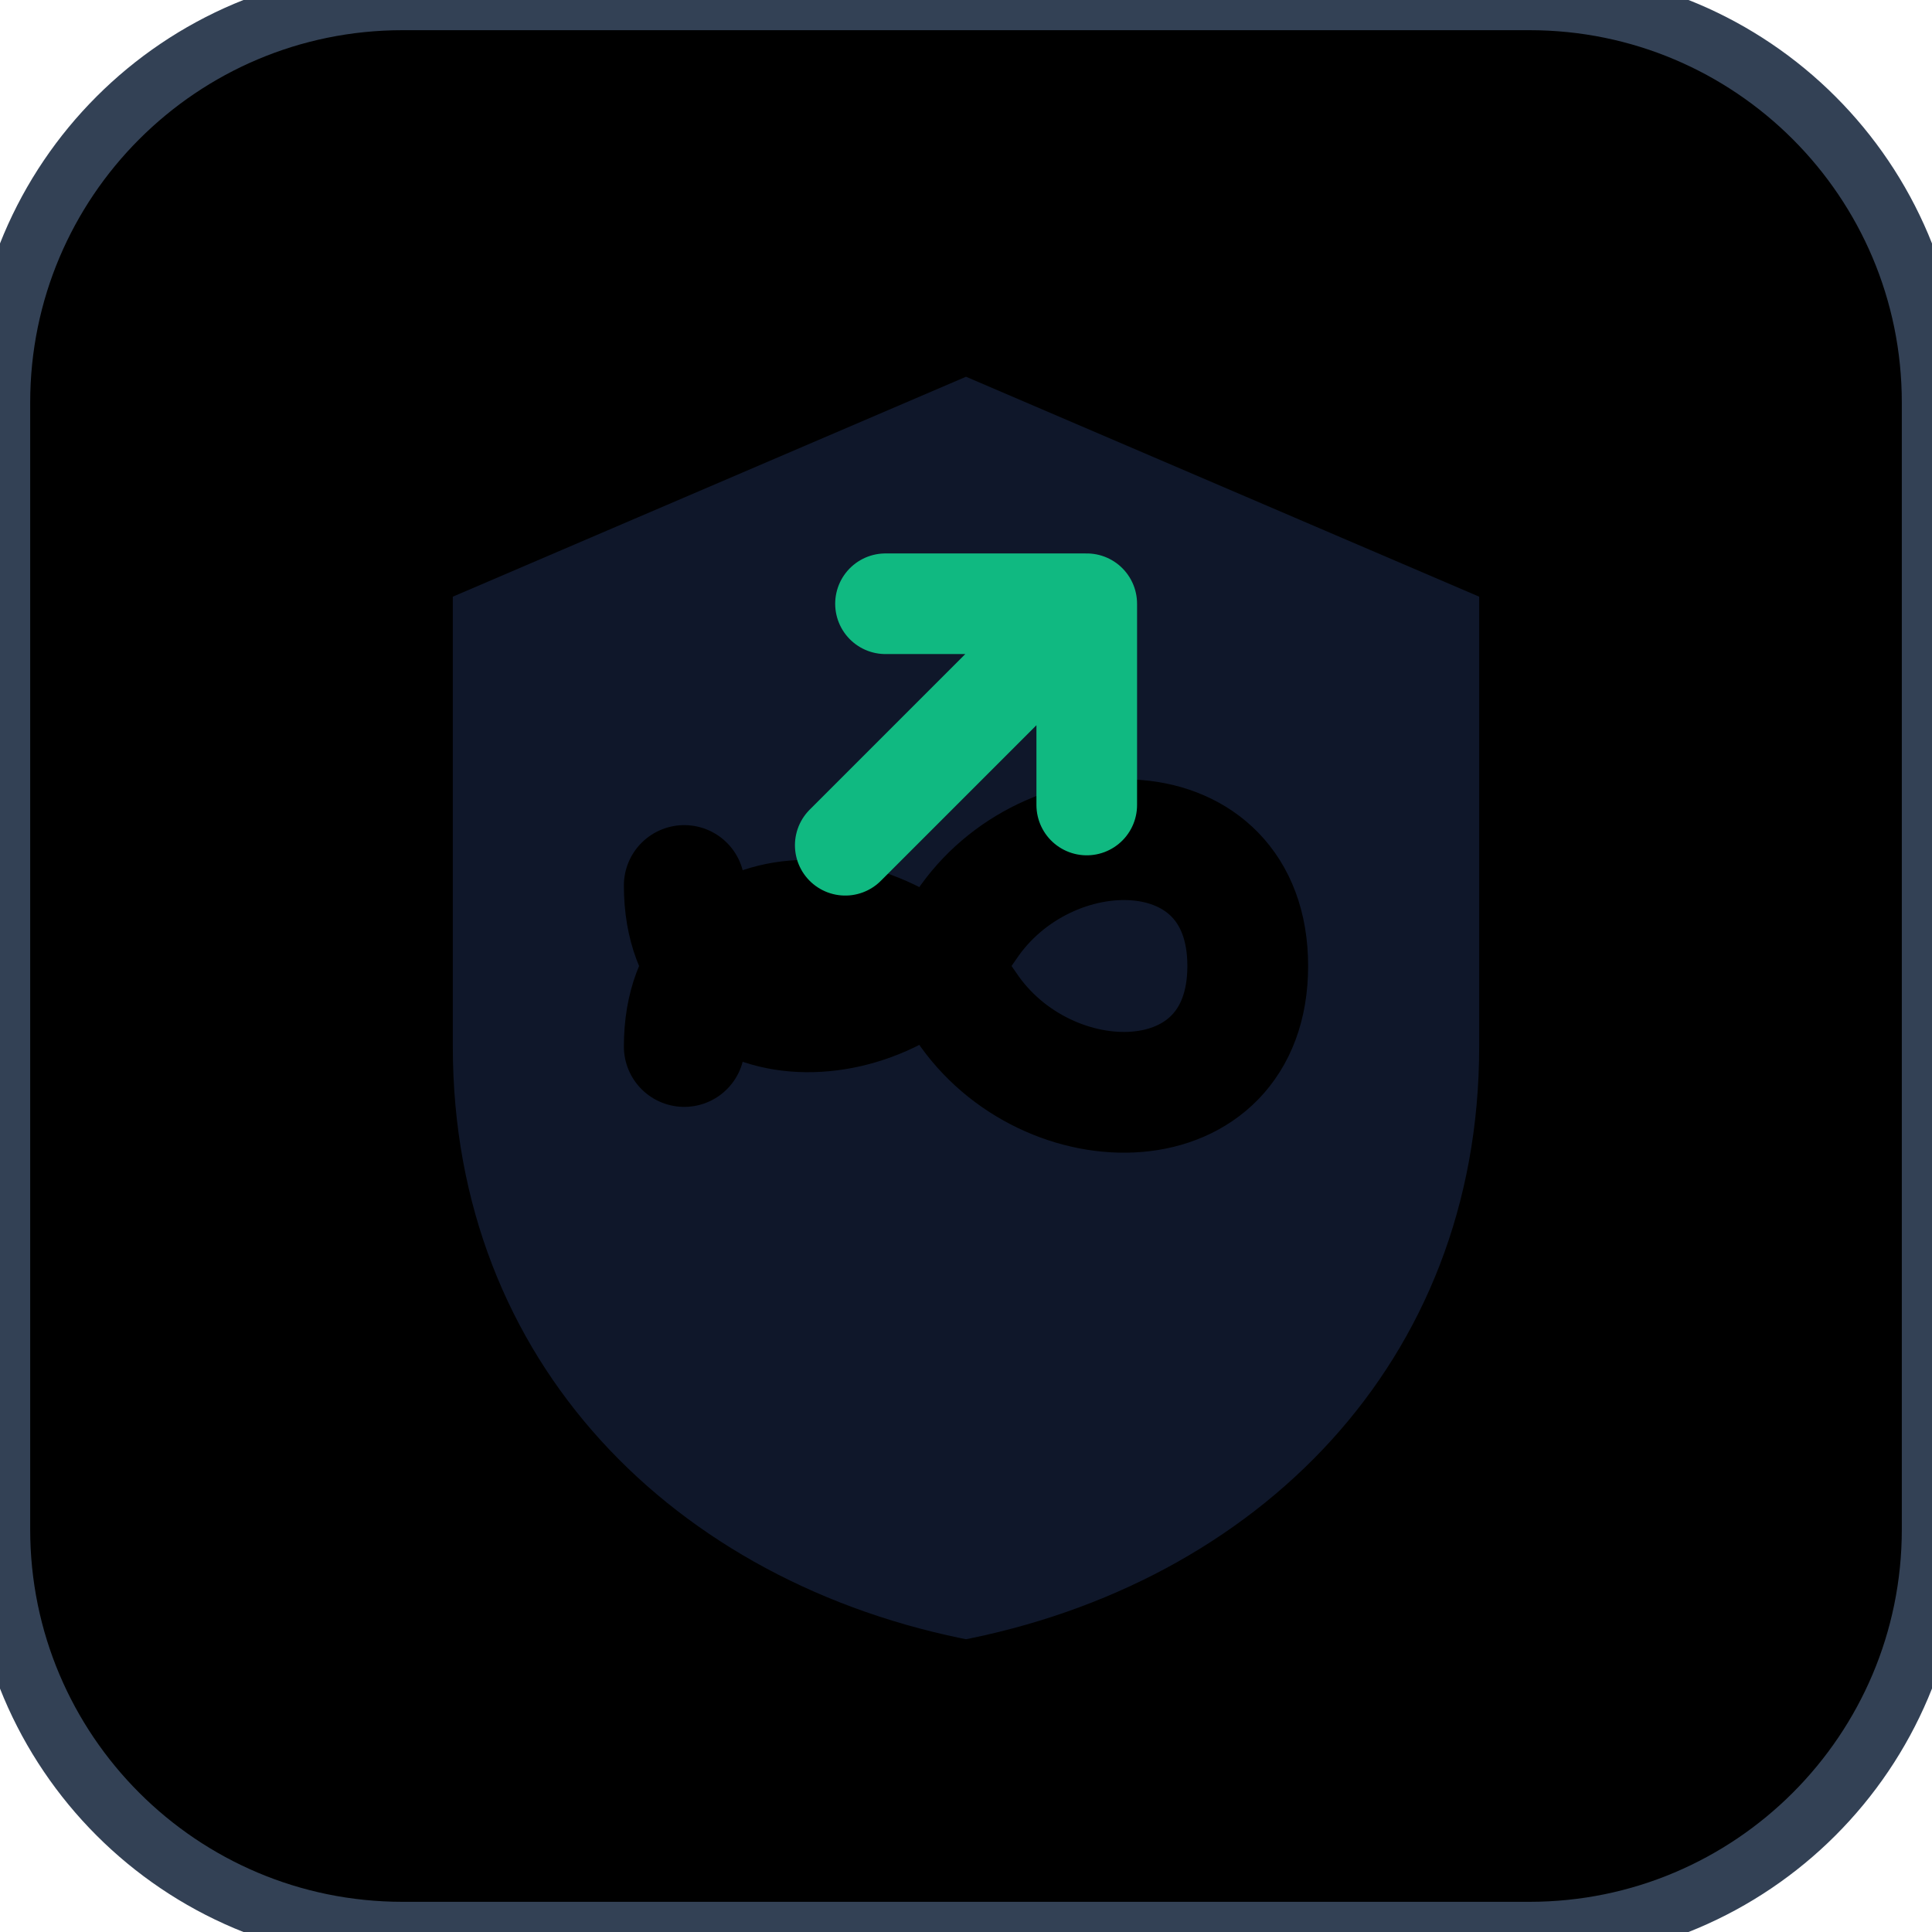
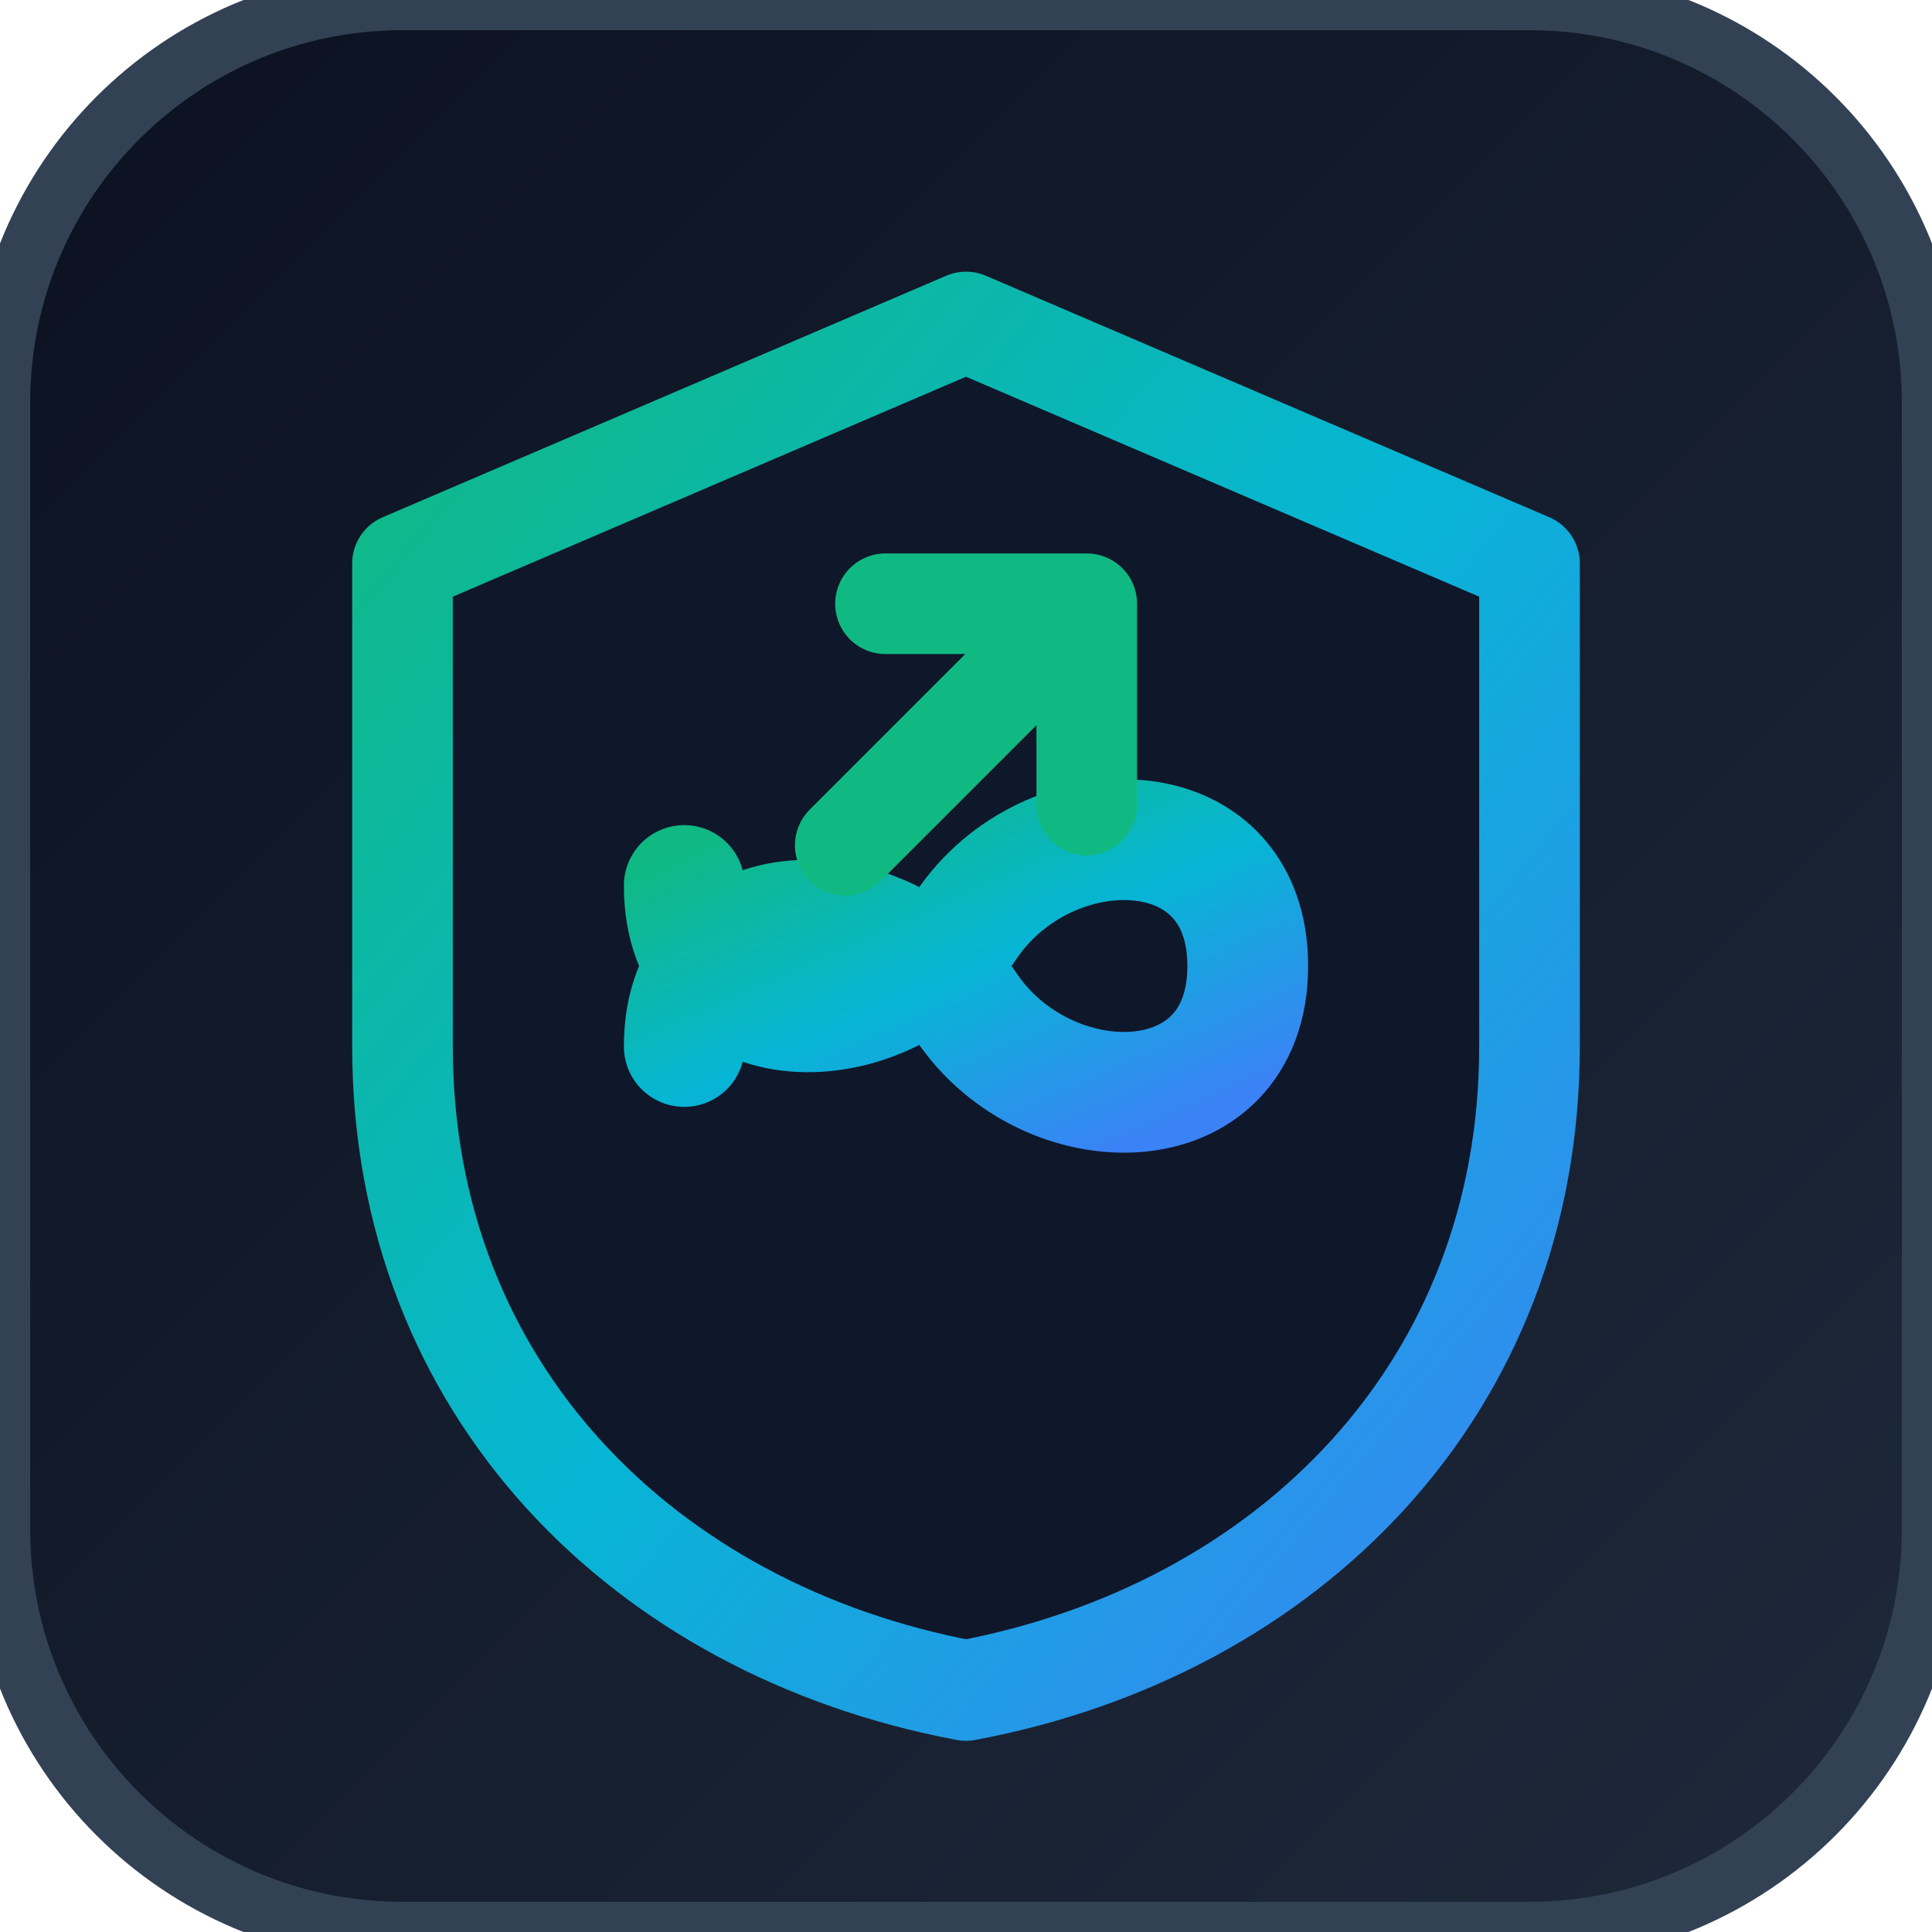
<svg xmlns="http://www.w3.org/2000/svg" viewBox="0 0 48 48" fill="none">
  <defs>
    <linearGradient id="fav-shield" x1="0%" y1="0%" x2="100%" y2="100%">
-       <stop offset="0%" stopColor="#10b981" />
-       <stop offset="50%" stopColor="#06b6d4" />
-       <stop offset="100%" stopColor="#3b82f6" />
+       <stop offset="0%" stop-color="#10b981" />
+       <stop offset="50%" stop-color="#06b6d4" />
+       <stop offset="100%" stop-color="#3b82f6" />
    </linearGradient>
    <linearGradient id="fav-bg" x1="0%" y1="0%" x2="100%" y2="100%">
-       <stop offset="0%" stopColor="#0b1120" />
-       <stop offset="100%" stopColor="#1e293b" />
+       <stop offset="0%" stop-color="#0b1120" />
+       <stop offset="100%" stop-color="#1e293b" />
    </linearGradient>
  </defs>
  <rect width="48" height="48" rx="10" fill="url(#fav-bg)" stroke="#334155" stroke-width="1.5" />
  <path d="M24 8L38 14V26C38 34.5 32 40.5 24 42C16 40.5 10 34.5 10 26V14L24 8Z" fill="#0f172a" stroke="url(#fav-shield)" stroke-width="2.5" stroke-linejoin="round" />
  <path d="M17 26C17 22 22 22 24 25C26 28 31 28 31 24C31 20 26 20 24 23C22 26 17 26 17 22" stroke="url(#fav-shield)" stroke-width="3" stroke-linecap="round" />
  <path d="M21 21L27 15M27 15H22M27 15V20" stroke="#10b981" stroke-width="2.5" stroke-linecap="round" stroke-linejoin="round" />
</svg>
